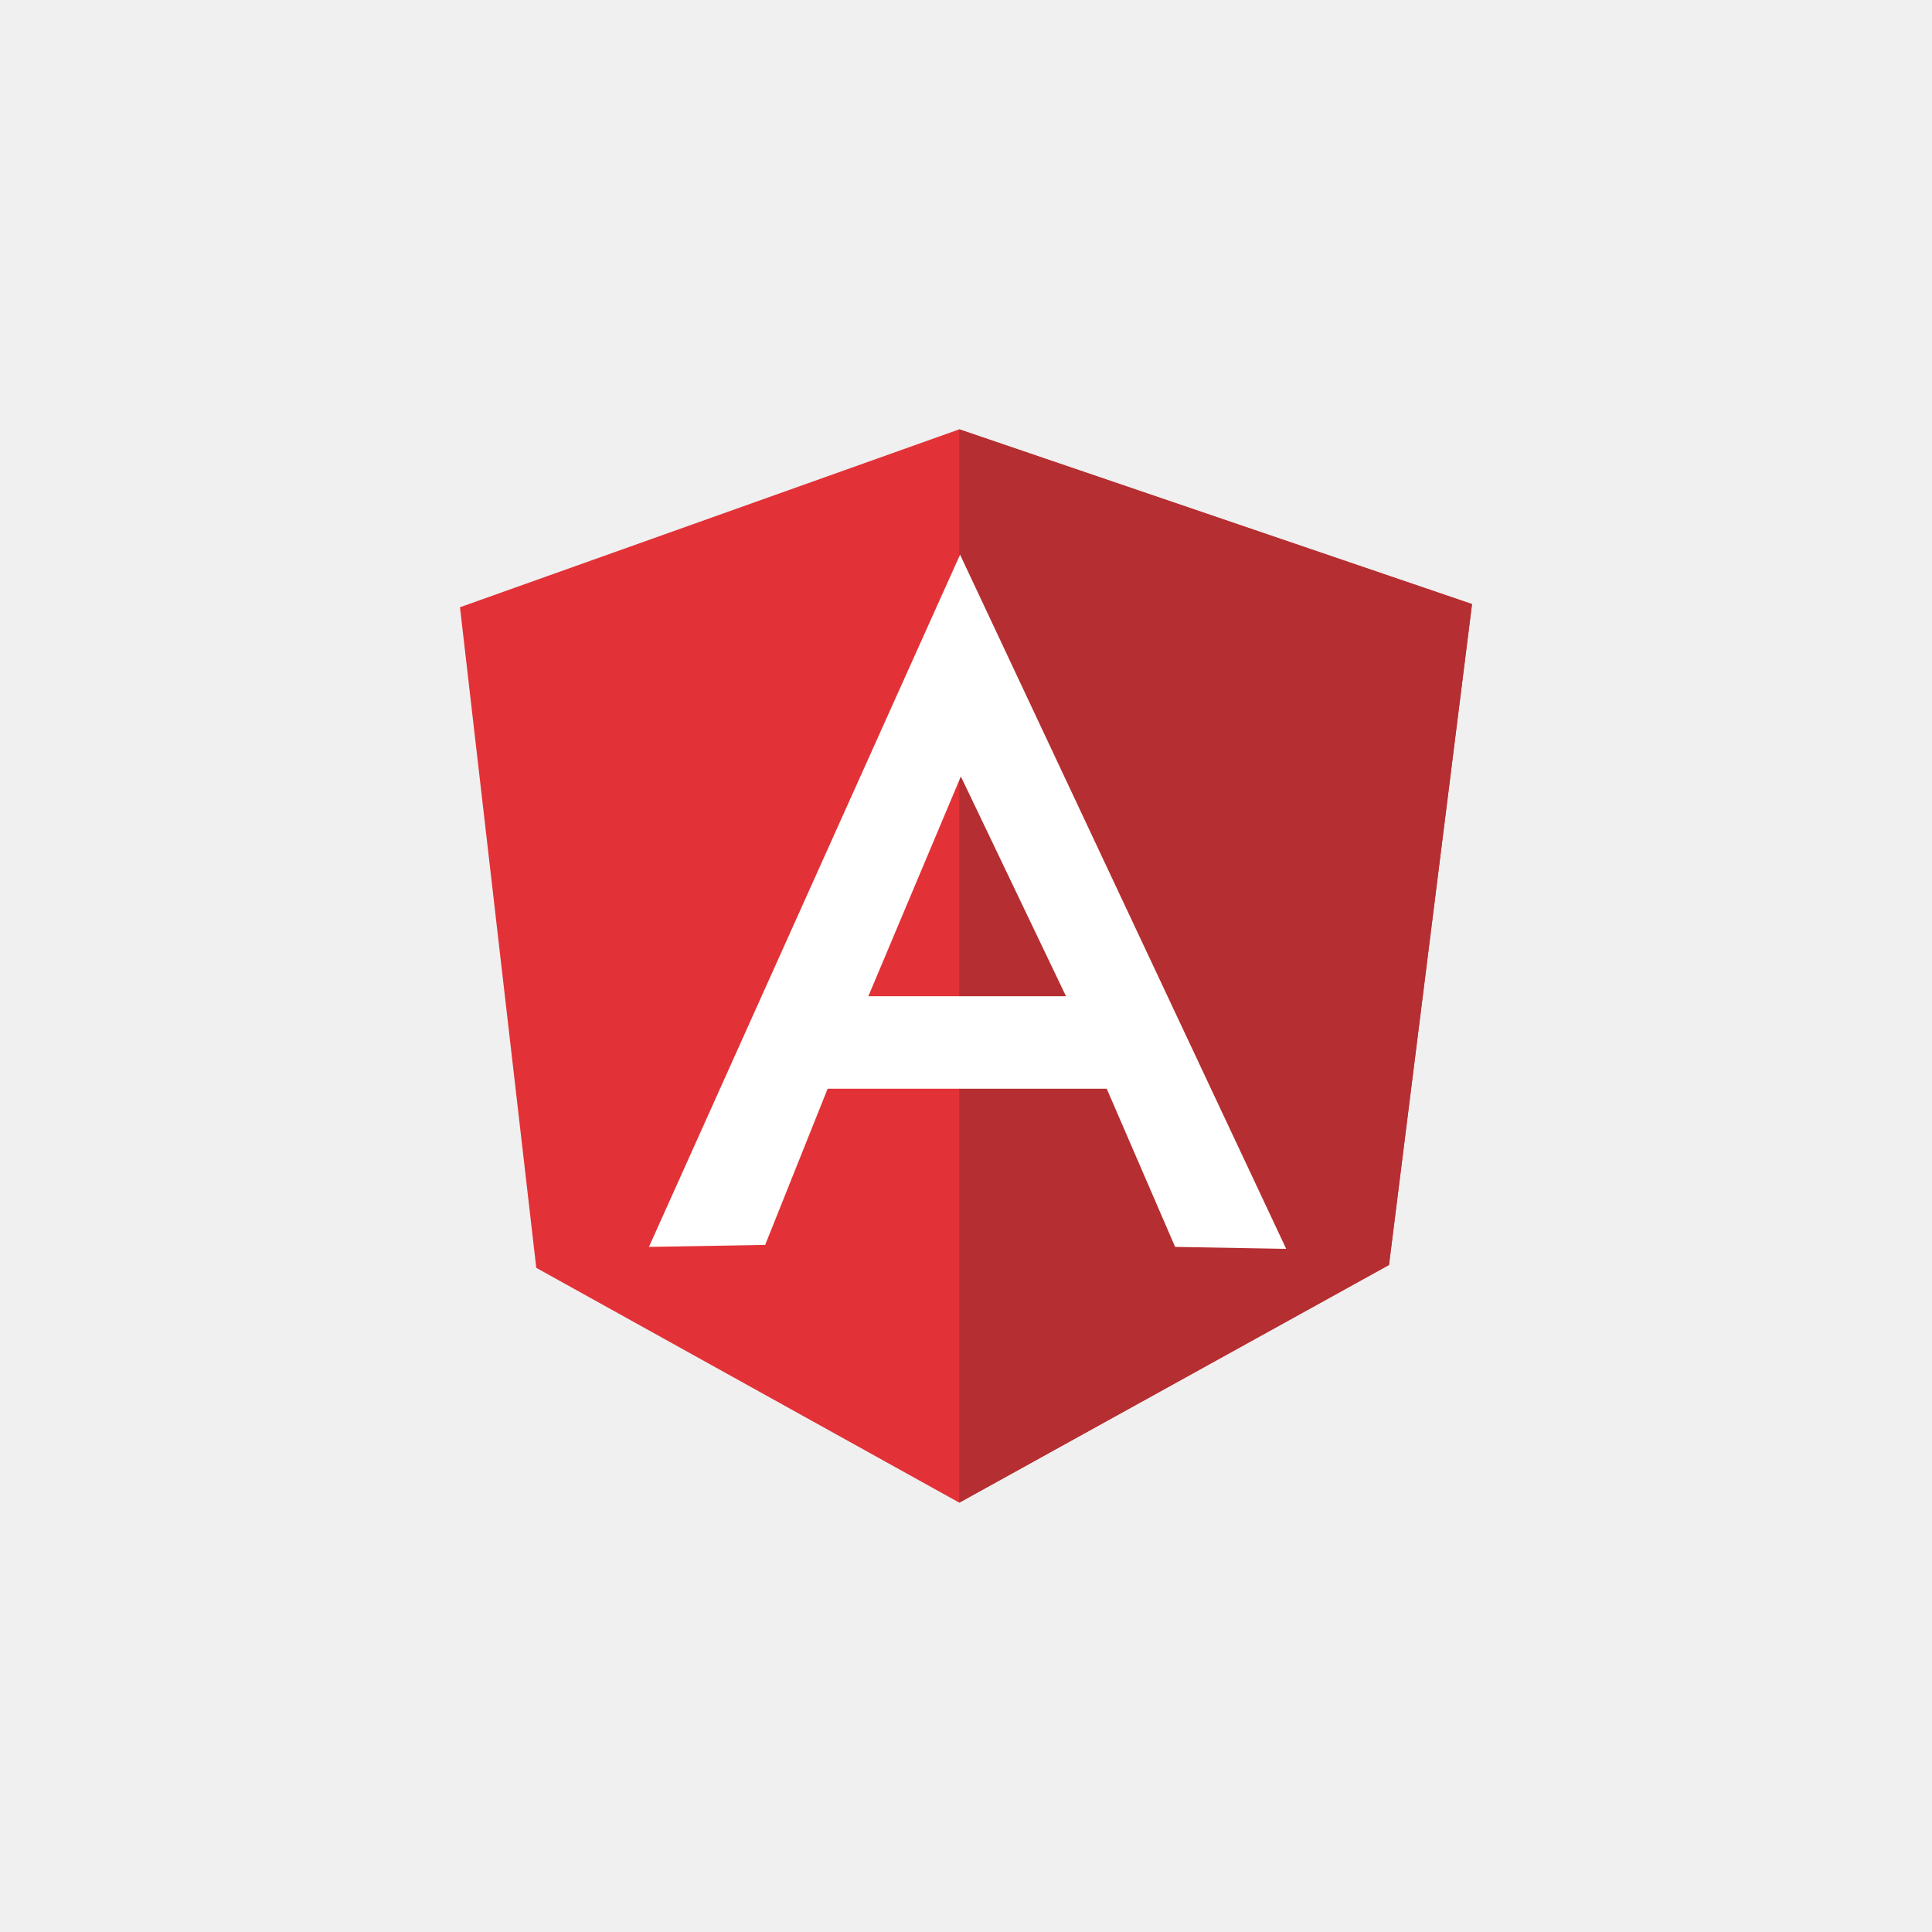
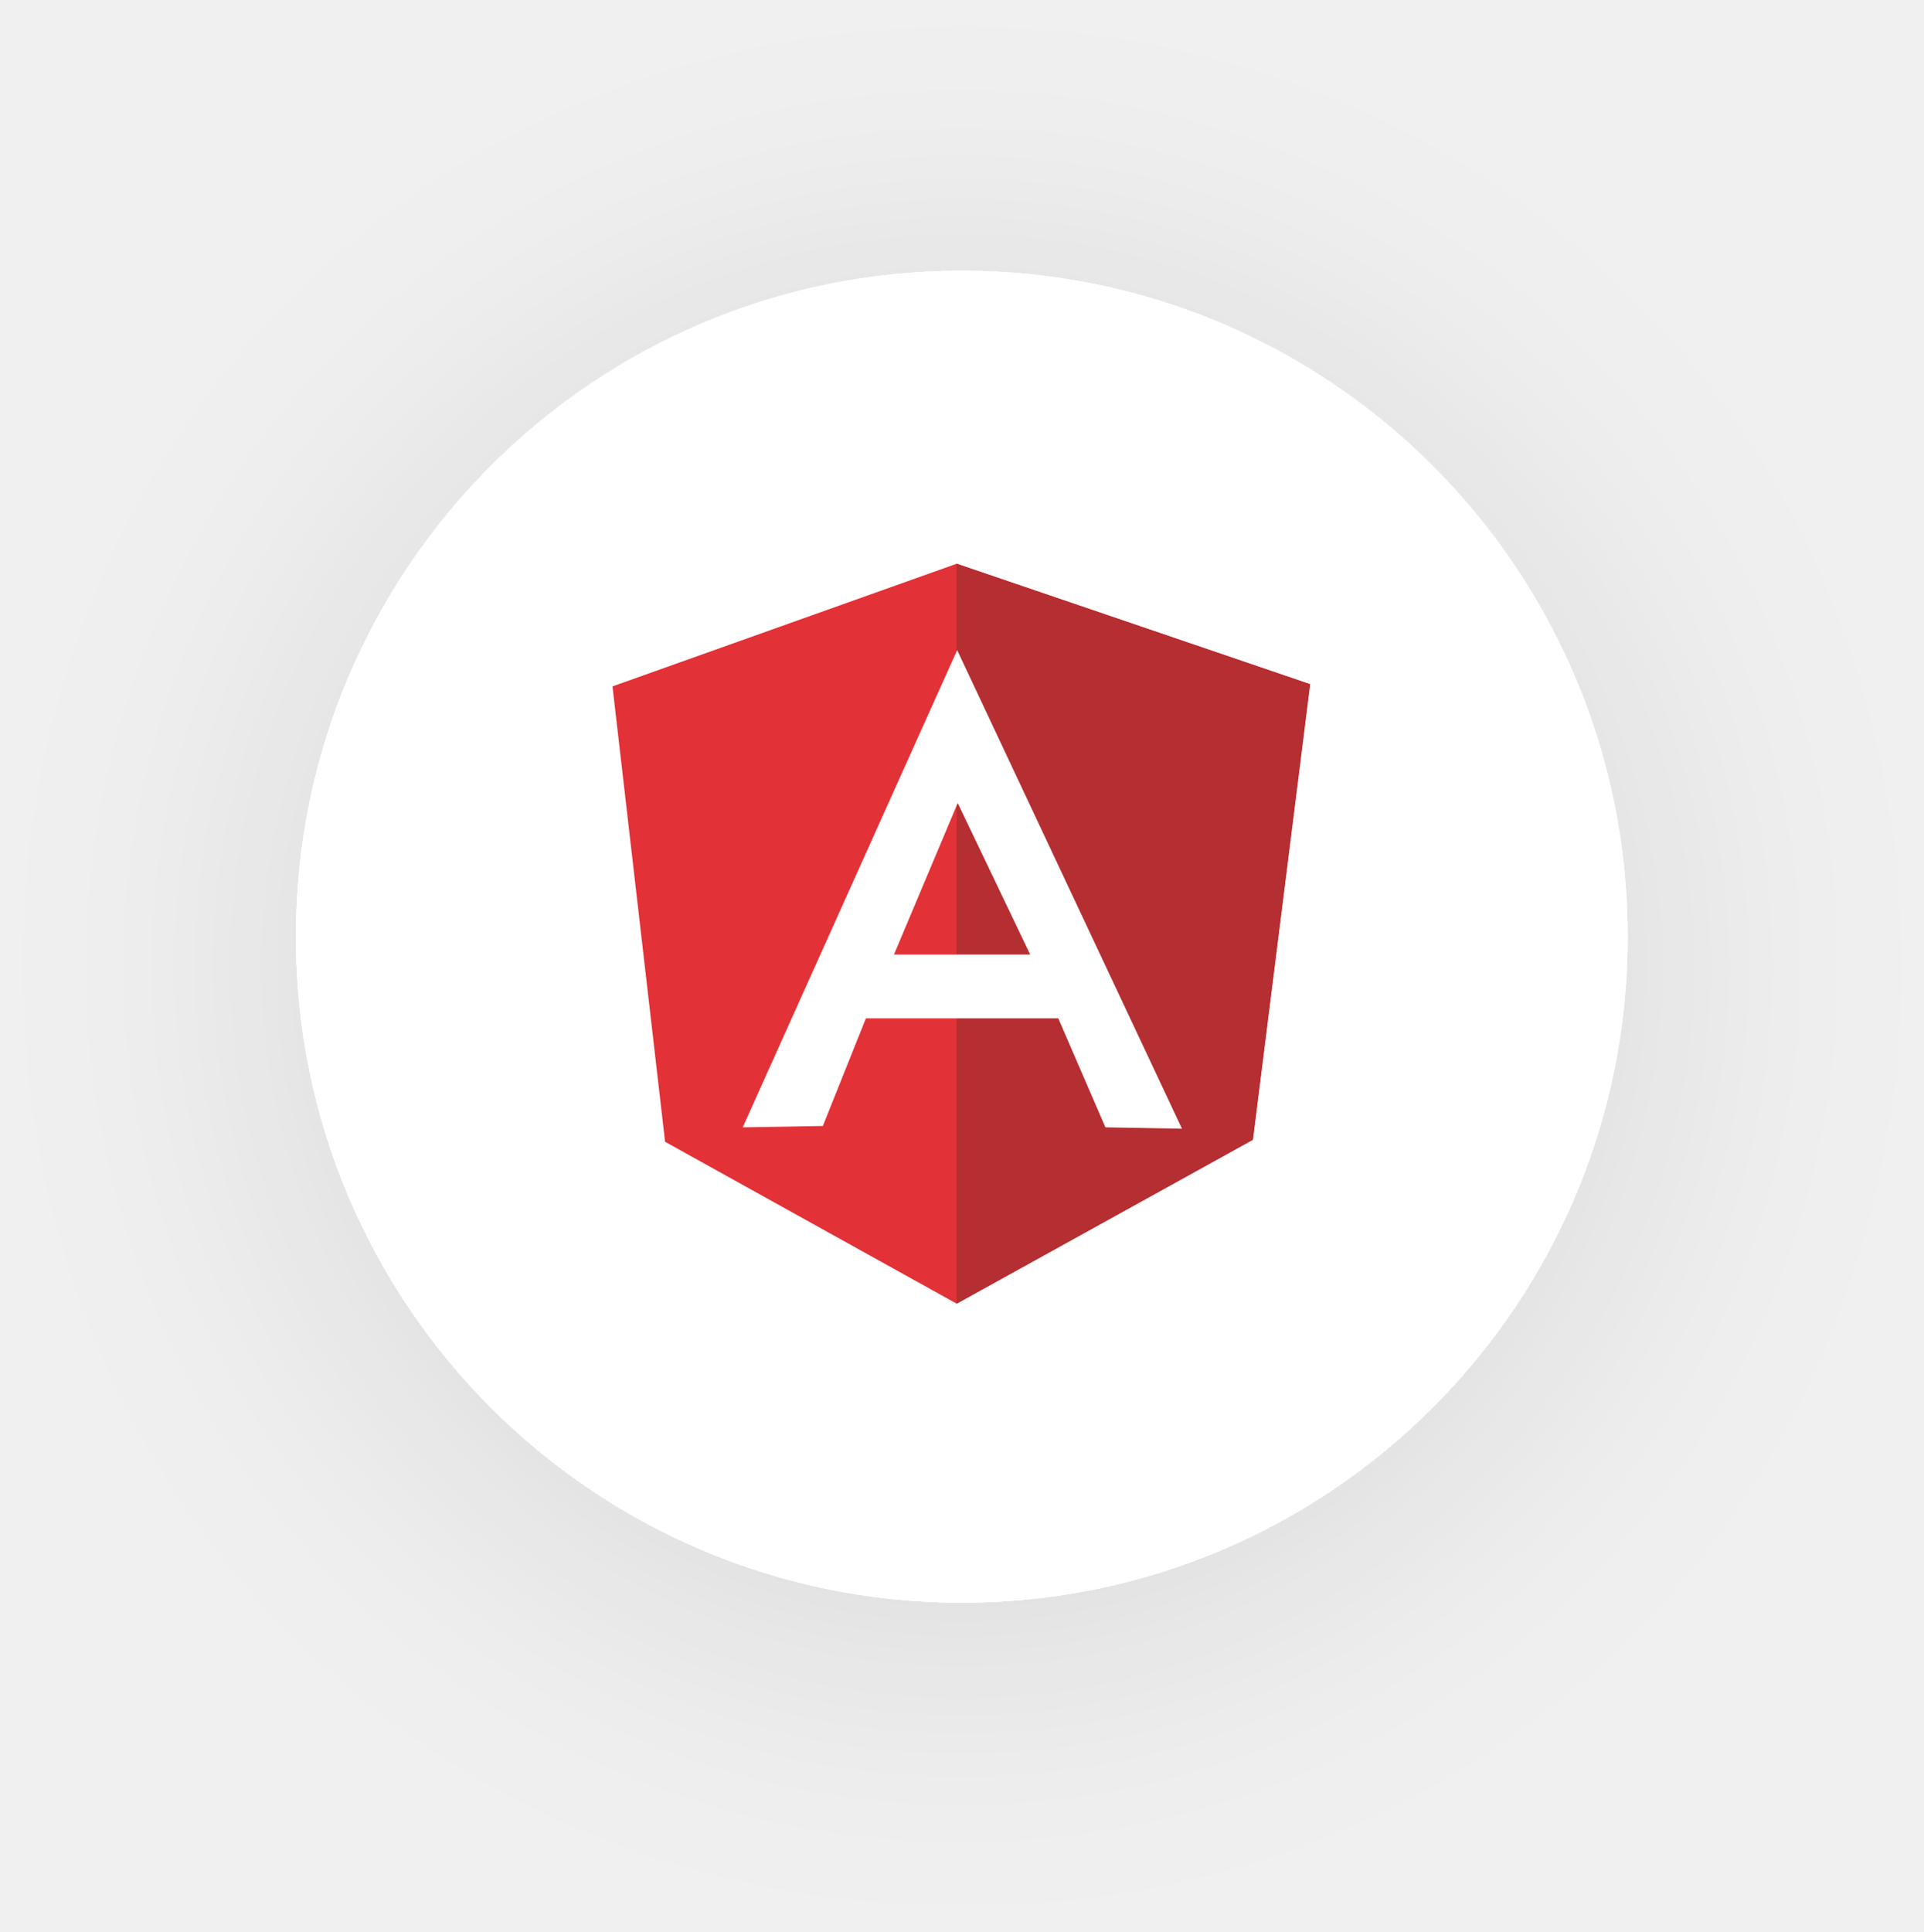
- <svg xmlns="http://www.w3.org/2000/svg" width="180" height="180" viewBox="0 0 180 180" fill="none">
-   <path d="M42.855 56.575L89.374 40L137.145 56.28L129.41 117.827L89.374 140L49.963 118.122L42.855 56.575Z" fill="#E23237" />
-   <path d="M137.146 56.28L89.374 40V140L129.411 117.864L137.146 56.28V56.28Z" fill="#B52E31" />
-   <path d="M89.447 51.676L60.46 116.17L71.288 115.985L77.108 101.436H103.112L109.484 116.17L119.833 116.354L89.447 51.676ZM89.521 72.339L99.318 92.818H80.901L89.521 72.339Z" fill="white" />
+ <svg xmlns="http://www.w3.org/2000/svg" width="260" height="261" viewBox="0 0 260 261" fill="none">
+   <g filter="url(#filter0_d_30_901)">
+     <rect x="40" y="36.594" width="180" height="180" rx="90" fill="white" />
+     <rect x="40.5" y="37.094" width="179" height="179" rx="89.5" stroke="white" />
+   </g>
+   <path d="M82.787 92.763L129.306 76.188L177.078 92.468L169.343 154.015L129.306 176.188L89.896 154.31L82.787 92.763Z" fill="#E23237" />
+   <path d="M177.078 92.468L129.307 76.188V176.188L169.343 154.052L177.078 92.468V92.468Z" fill="#B52E31" />
+   <path d="M129.379 87.864L100.393 152.357L111.221 152.173L117.041 137.624H143.044L149.416 152.357L159.766 152.542L129.379 87.864ZM129.453 108.527L139.25 129.006H120.834L129.453 108.527Z" fill="white" />
+   <defs>
+     <filter id="filter0_d_30_901" x="0" y="0.594" width="260" height="260" filterUnits="userSpaceOnUse" color-interpolation-filters="sRGB">
+       <feFlood flood-opacity="0" result="BackgroundImageFix" />
+       <feColorMatrix in="SourceAlpha" type="matrix" values="0 0 0 0 0 0 0 0 0 0 0 0 0 0 0 0 0 0 127 0" result="hardAlpha" />
+       <feOffset dy="4" />
+       <feGaussianBlur stdDeviation="20" />
+       <feComposite in2="hardAlpha" operator="out" />
+       <feColorMatrix type="matrix" values="0 0 0 0 0.037 0 0 0 0 0.035 0 0 0 0 0.048 0 0 0 0.1 0" />
+       <feBlend mode="normal" in2="BackgroundImageFix" result="effect1_dropShadow_30_901" />
+       <feBlend mode="normal" in="SourceGraphic" in2="effect1_dropShadow_30_901" result="shape" />
+     </filter>
+   </defs>
</svg>
